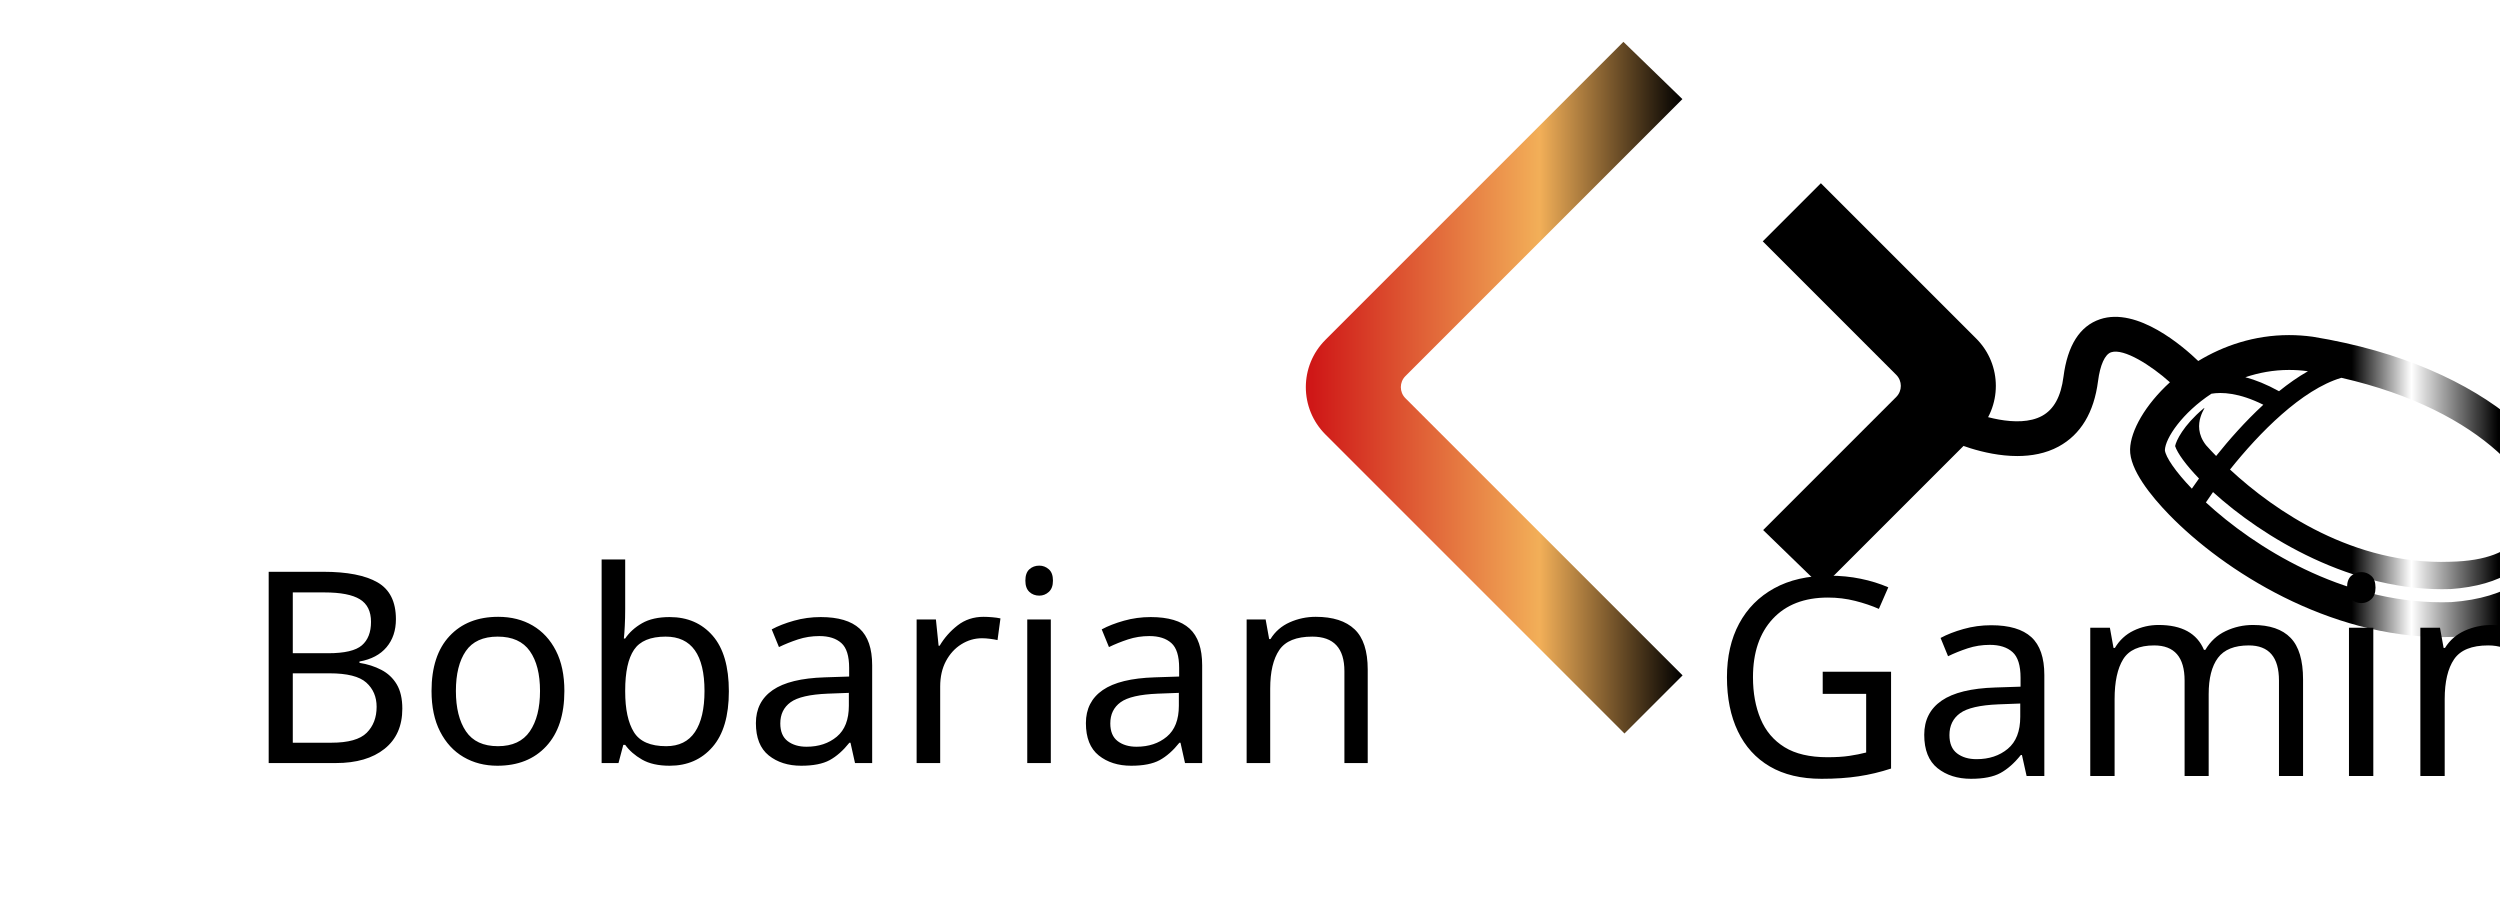
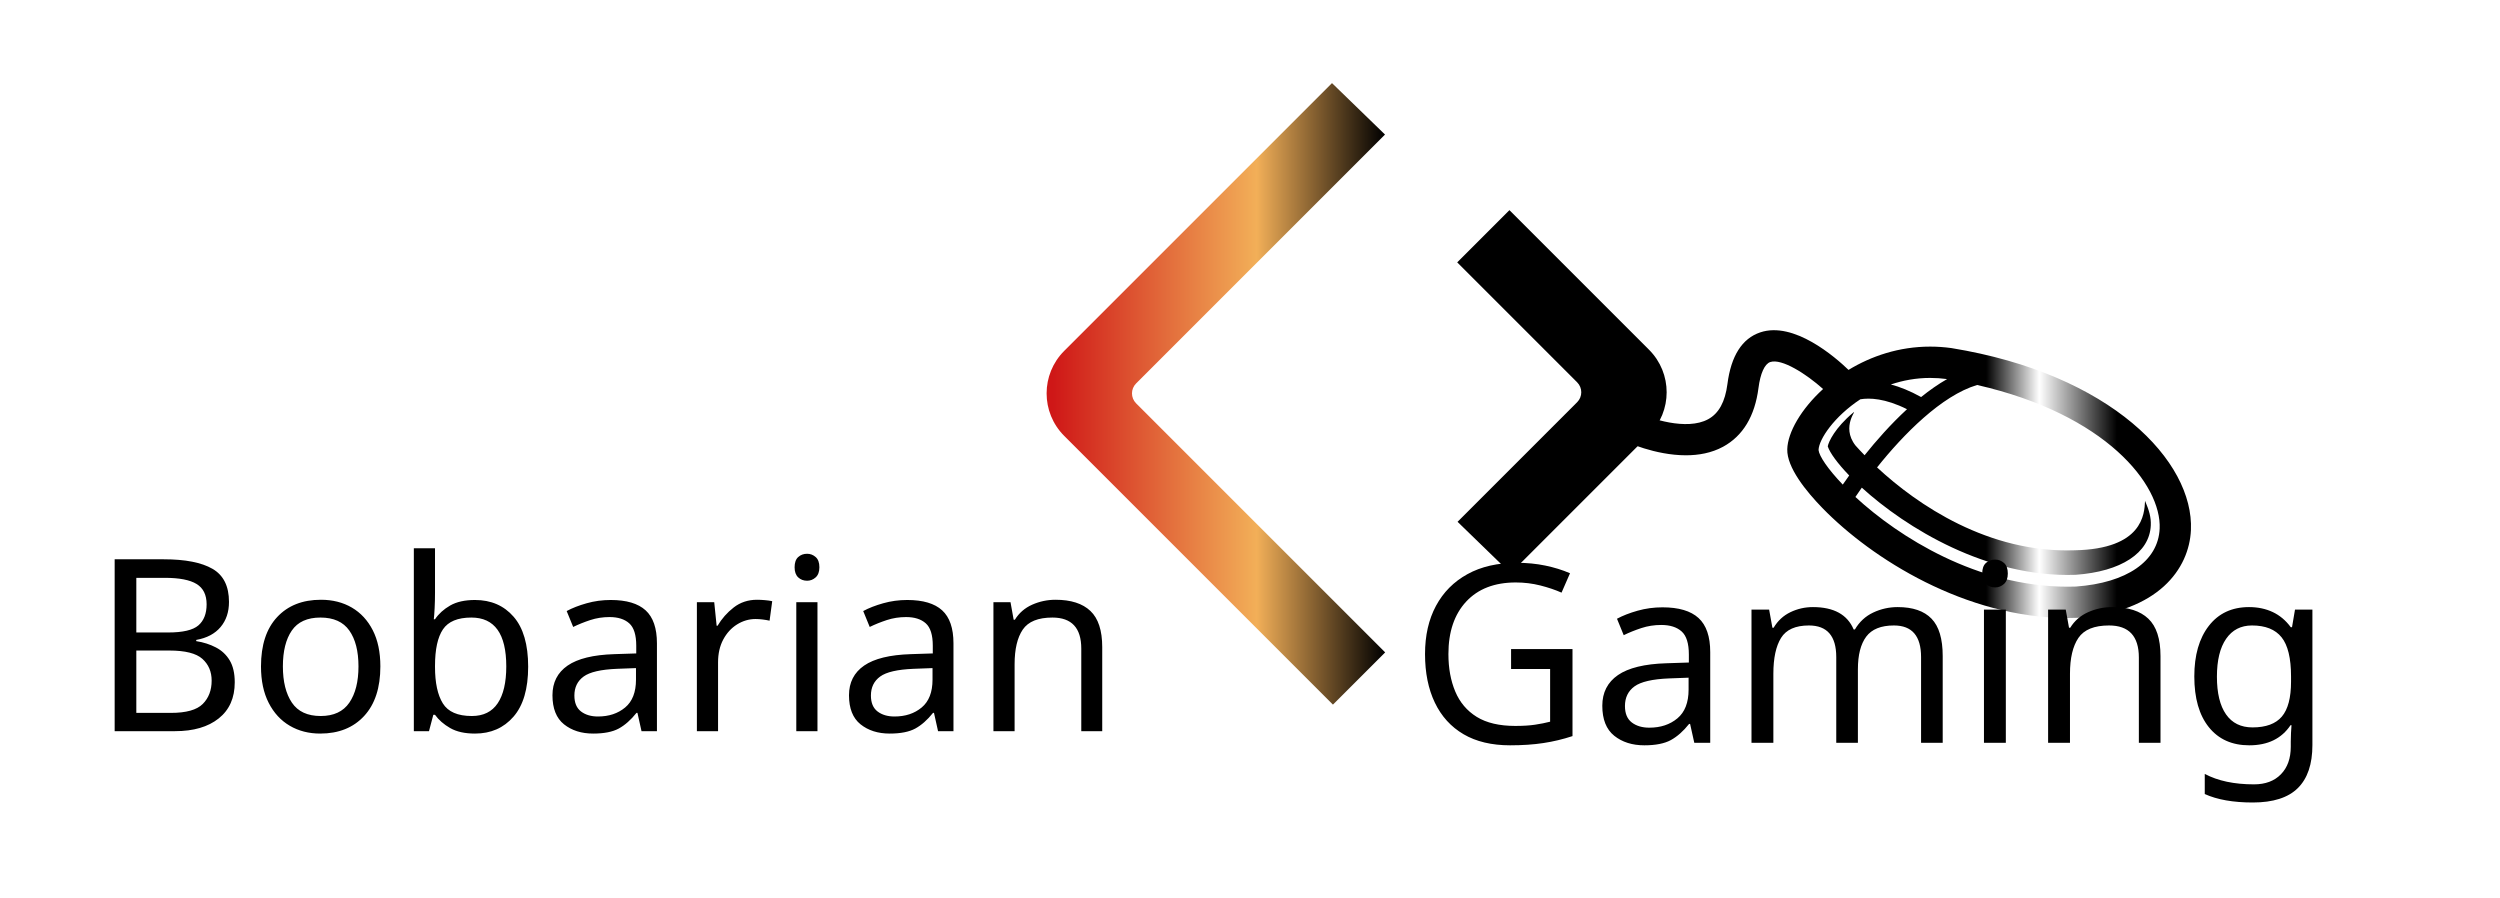
- <svg xmlns="http://www.w3.org/2000/svg" class="thumb" width="886" height="318" viewBox="0,0,786,318">
+ <svg xmlns="http://www.w3.org/2000/svg" class="thumb" width="886" height="318" viewBox="0,0,986,318">
  <defs />
  <g transform="matrix(2.7273,0,0,2.7273,399.1482,1.1961)">
    <svg width="58.958" height="99.877" viewBox="-0,0.062,58.958,99.877">
      <defs>
        <linearGradient x1="0" y1="0.5" x2="1" y2="0.5" id="Sjak07t7r1zq">
          <stop offset="1.66%" stop-color="#cf1717" />
          <stop offset="62.09%" stop-color="#f2af58" />
          <stop offset="100%" stop-color="#000000" />
        </linearGradient>
      </defs>
      <path d="M53.935,12.501L17.941,48.496c-0.793,0.793-0.793,2.079,0,2.873l36.017,36.017l-7.553,7.553L7.546,56.079    c-3.395-3.395-3.395-8.899,0-12.294L46.269,5.062L53.935,12.501z" fill="url('#Sjak07t7r1zq')" />
    </svg>
  </g>
  <g transform="matrix(2.7273,0,0,2.7273,561.0856,51.3006)">
    <svg width="40.288" height="62.508" viewBox="59.712,18.618,40.288,62.508">
      <defs>
        <linearGradient x1="0" y1="0.5" x2="1" y2="0.5" id="Sjak07t7r1zx">
          <stop offset="0%" stop-color="#000000" />
          <stop offset="100%" stop-color="#000000" />
        </linearGradient>
      </defs>
      <path d="M64.763,68.686l17.296-17.296c0.793-0.793,0.793-2.079,0-2.873L64.712,31.171l7.553-7.553l20.189,20.189    c3.395,3.395,3.395,8.899,0,12.294L72.43,76.126L64.763,68.686z" fill="url('#Sjak07t7r1zx')" />
    </svg>
  </g>
  <g transform="matrix(2.7273,0,0,2.7273,623.3869,98.6506)">
    <svg width="93.274" height="51.618" viewBox="1.615,24.092,93.274,51.618">
      <defs>
        <linearGradient x1="0" y1="0.5" x2="1" y2="0.5" id="Sjak07t7r203">
          <stop offset="64.45%" stop-color="#000000" />
          <stop offset="73.7%" stop-color="#ffffff" />
          <stop offset="87.2%" stop-color="#000000" />
          <stop offset="100%" stop-color="#000000" />
        </linearGradient>
      </defs>
      <path d="M55.229,31.675c-1.019-0.139-2.051-0.211-3.069-0.211c-4.496,0-8.521,1.376-11.8,3.368  c-1.909-1.839-7.904-7.071-12.772-5.424c-2.62,0.886-4.214,3.396-4.738,7.459c-0.333,2.587-1.244,4.254-2.785,5.096  c-3.124,1.708-8.431-0.119-10.209-0.961c-1.127-0.54-2.479-0.062-3.019,1.063c-0.54,1.128-0.063,2.479,1.063,3.019  c0.245,0.117,4.451,2.097,8.945,2.097c1.825,0,3.699-0.326,5.374-1.236c2.872-1.562,4.594-4.421,5.12-8.498  c0.271-2.109,0.892-3.476,1.698-3.75c1.658-0.555,5.209,1.715,7.645,3.899c-3.202,2.918-5.113,6.284-5.18,8.704  c-0.073,2.639,2.725,6.083,5.083,8.508c7.135,7.336,20.703,15.9,35.453,15.902c0.001,0,0.003,0,0.005,0  c0.45,0,0.898-0.008,1.433-0.027c11.708-0.836,16.149-7.102,16.4-12.686C90.326,48.045,78.354,35.44,55.229,31.675z M54.555,36.153  c0.019,0.003,0.037,0.007,0.057,0.01c-1.287,0.731-2.544,1.62-3.754,2.595c-1.618-0.896-3.083-1.478-4.378-1.818  c1.731-0.581,3.628-0.947,5.68-0.947C52.971,35.992,53.796,36.048,54.555,36.153z M36.026,46.425c0.043-1.57,2.279-4.87,6.045-7.343  c1.32-0.222,3.572-0.152,6.747,1.434c-2.371,2.184-4.478,4.585-6.134,6.657c-0.479-0.492-0.928-0.969-1.312-1.402  c-2.198-2.801,0.413-5.385-0.343-4.752c-2.618,2.195-3.552,4.197-3.673,4.869c0.306,0.931,1.396,2.443,3.103,4.212  c-0.373,0.518-0.687,0.966-0.93,1.32C37.374,49.174,36.124,47.307,36.026,46.425z M85.354,57.795  c-0.211,4.711-4.772,7.844-12.119,8.369c-0.399,0.014-0.795,0.02-1.192,0.02c-0.001,0-0.003,0-0.003,0  c-13.055,0-24.372-7.158-30.685-12.975c0.277-0.42,0.586-0.869,0.926-1.348c6.382,5.803,18.125,13.055,30.909,12.604  c6.586-0.473,10.701-3.145,10.883-7.145c0.052-1.17-0.24-2.17-0.832-3.551c-0.086,1.932-0.342,6.957-10.176,7.15  c-12.446,0.439-22.72-6.547-28.577-11.985c3.795-4.759,9.323-10.39,14.471-11.921C77.573,41.259,85.641,51.424,85.354,57.795z" fill="url('#Sjak07t7r203')" />
    </svg>
  </g>
  <g transform="matrix(0.9493,0,0,0.9493,0.4596,191.4417)">
    <svg width="574.857" height="128" style="overflow: visible;">
      <defs>
        <linearGradient x1="0" y1="64" x2="574.86" y2="64" gradientUnits="userSpaceOnUse" id="Sjak07t7r20d">
          <stop offset="0%" stop-color="#000000" />
          <stop offset="100%" stop-color="#000000" />
        </linearGradient>
      </defs>
      <path fill="none" d="M-50,108 C231.984,107 271.984,107 553.969,108" style="" />
      <text x="251.5" y="0" fill="url('#Sjak07t7r20d')" dy="83.2" style="font-size: 100px; font-family: Audiowide; text-anchor: middle;">Bobarian</text>
    </svg>
  </g>
  <g transform="matrix(0.9806,0,0,0.9806,590.1314,193.4363)">
    <svg width="453" height="128" style="overflow: visible;">
      <defs>
        <linearGradient x1="0" y1="64" x2="453" y2="64" gradientUnits="userSpaceOnUse" id="Sjak07t7r20k">
          <stop offset="40.28%" stop-color="#000000" />
          <stop offset="99.53%" stop-color="#000000" />
          <stop offset="100%" stop-color="#000000" />
        </linearGradient>
      </defs>
      <path fill="none" d="M-50,108 C131.25,107 171.25,107 352.5,108" style="" />
      <text x="151" y="0" fill="url('#Sjak07t7r20k')" dy="83.2" style="font-size: 100px; font-family: Audiowide; text-anchor: middle;">Gaming</text>
    </svg>
  </g>
</svg>
